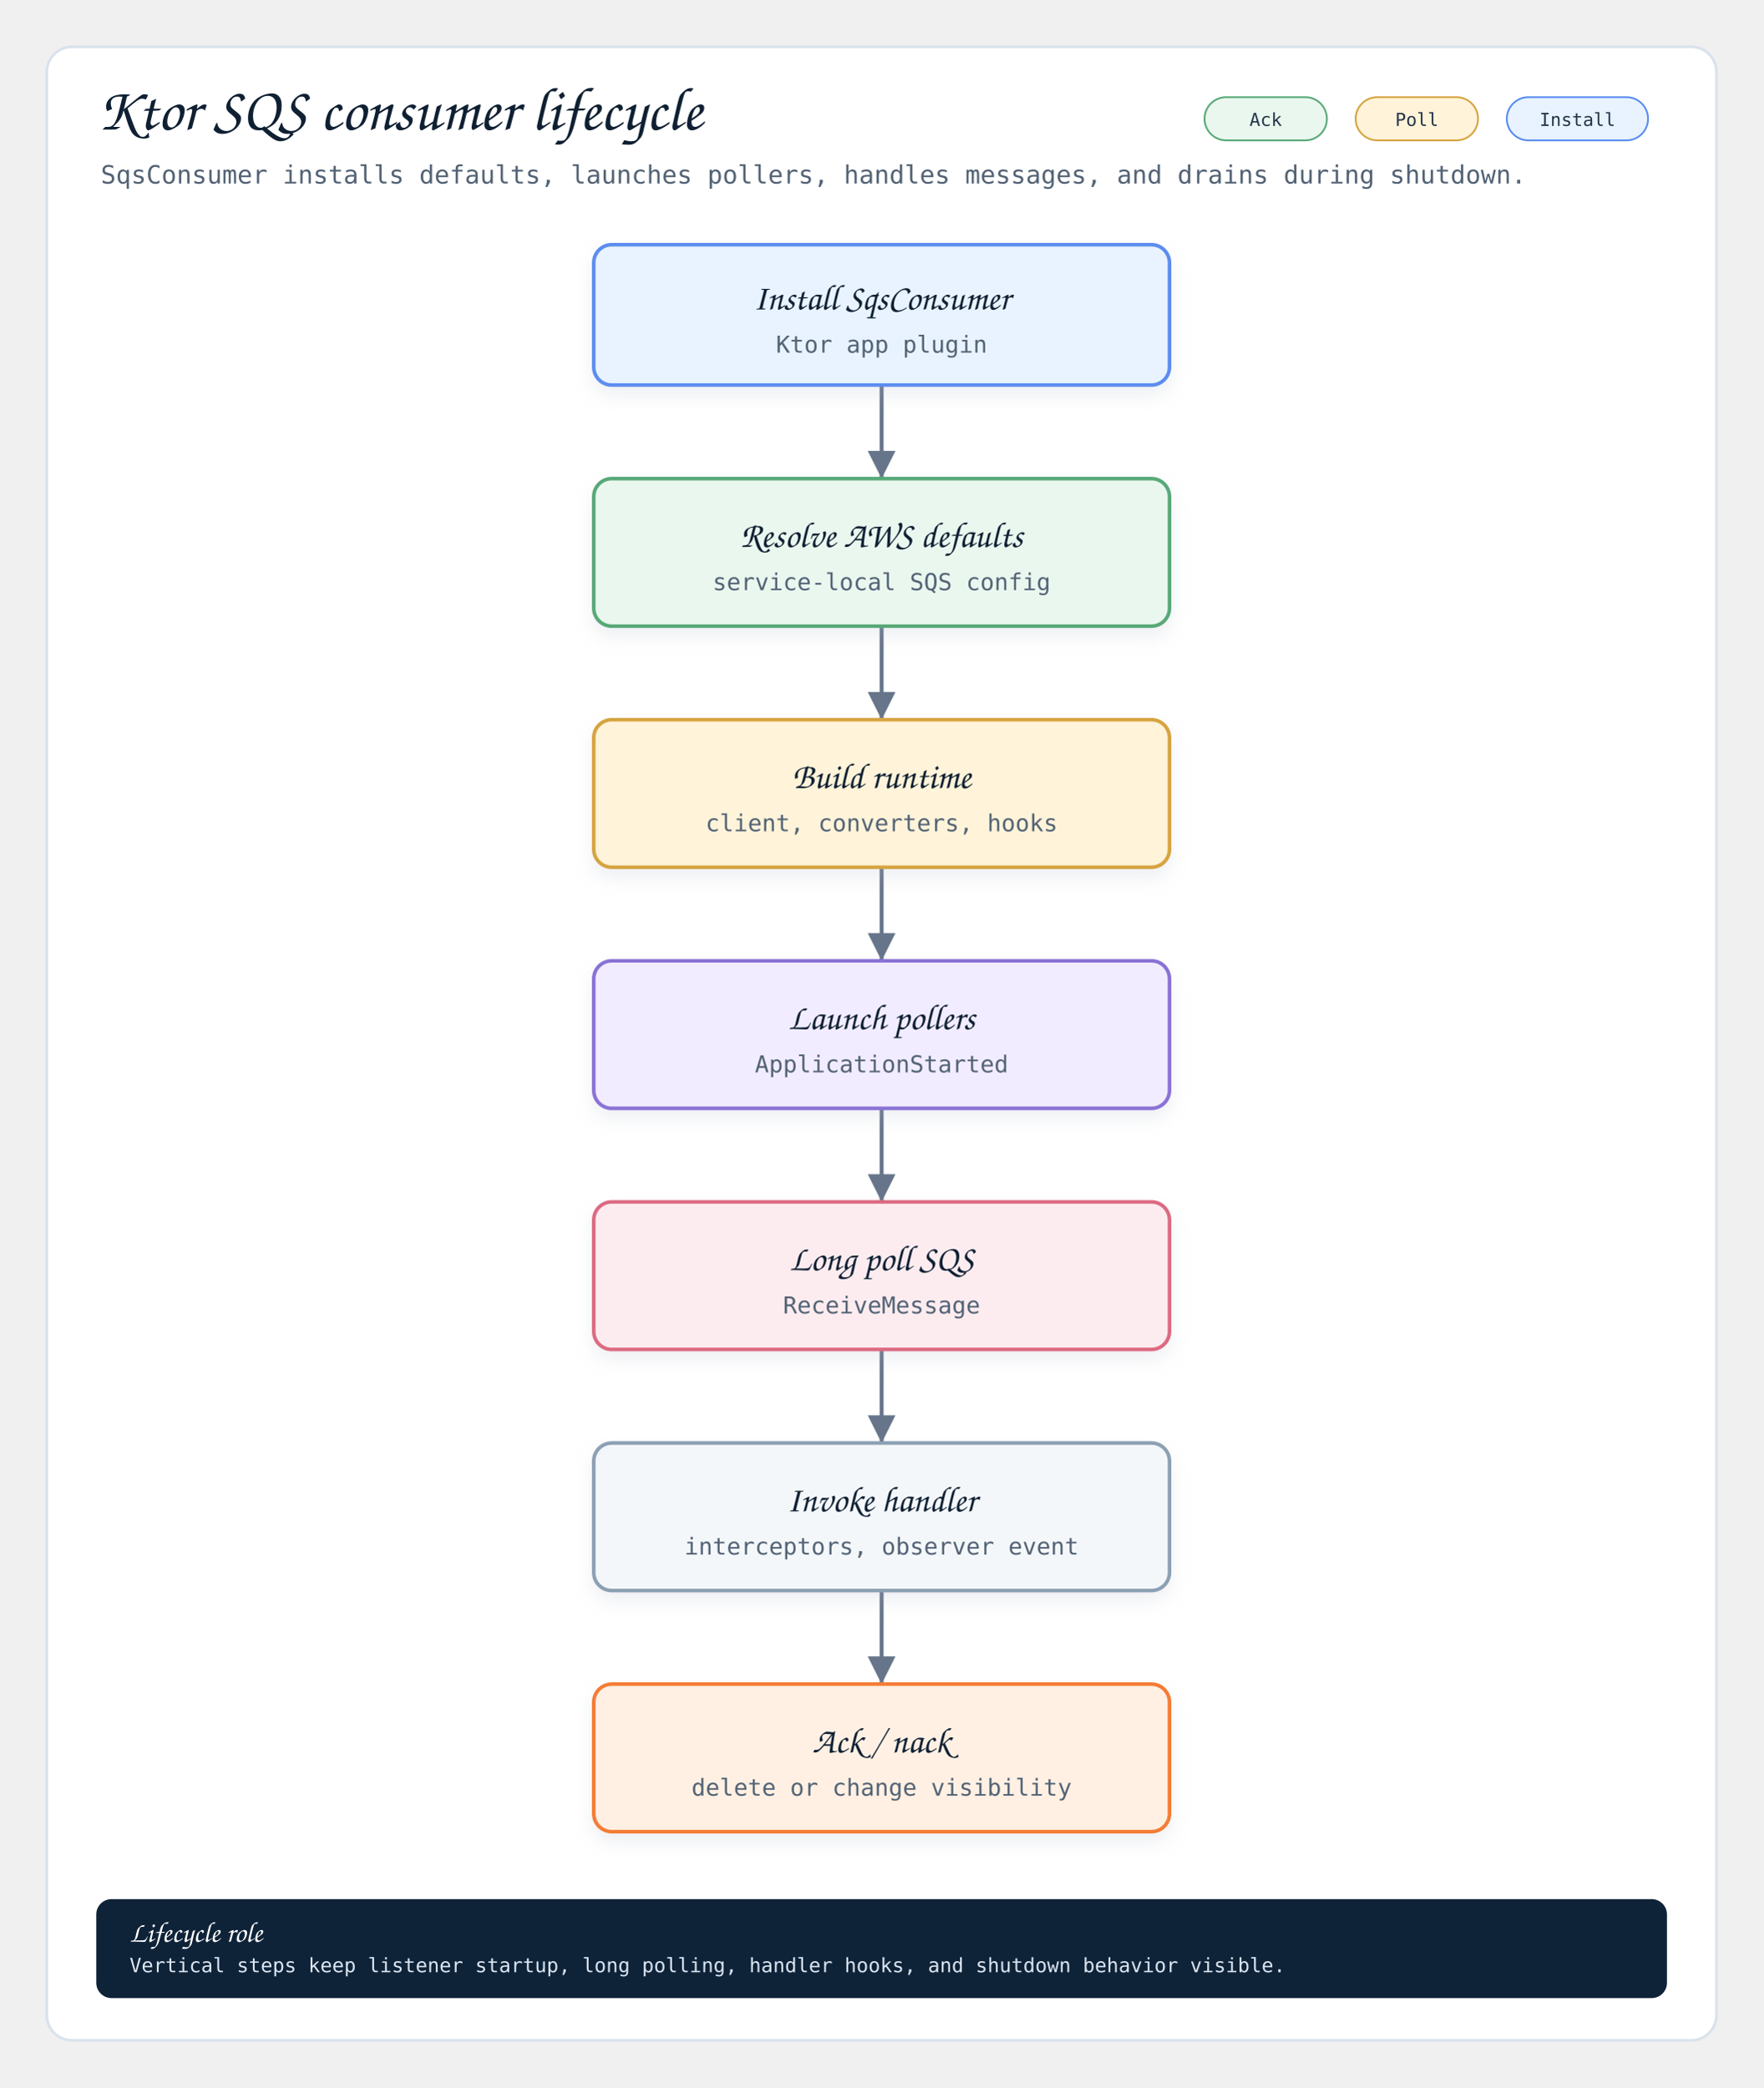
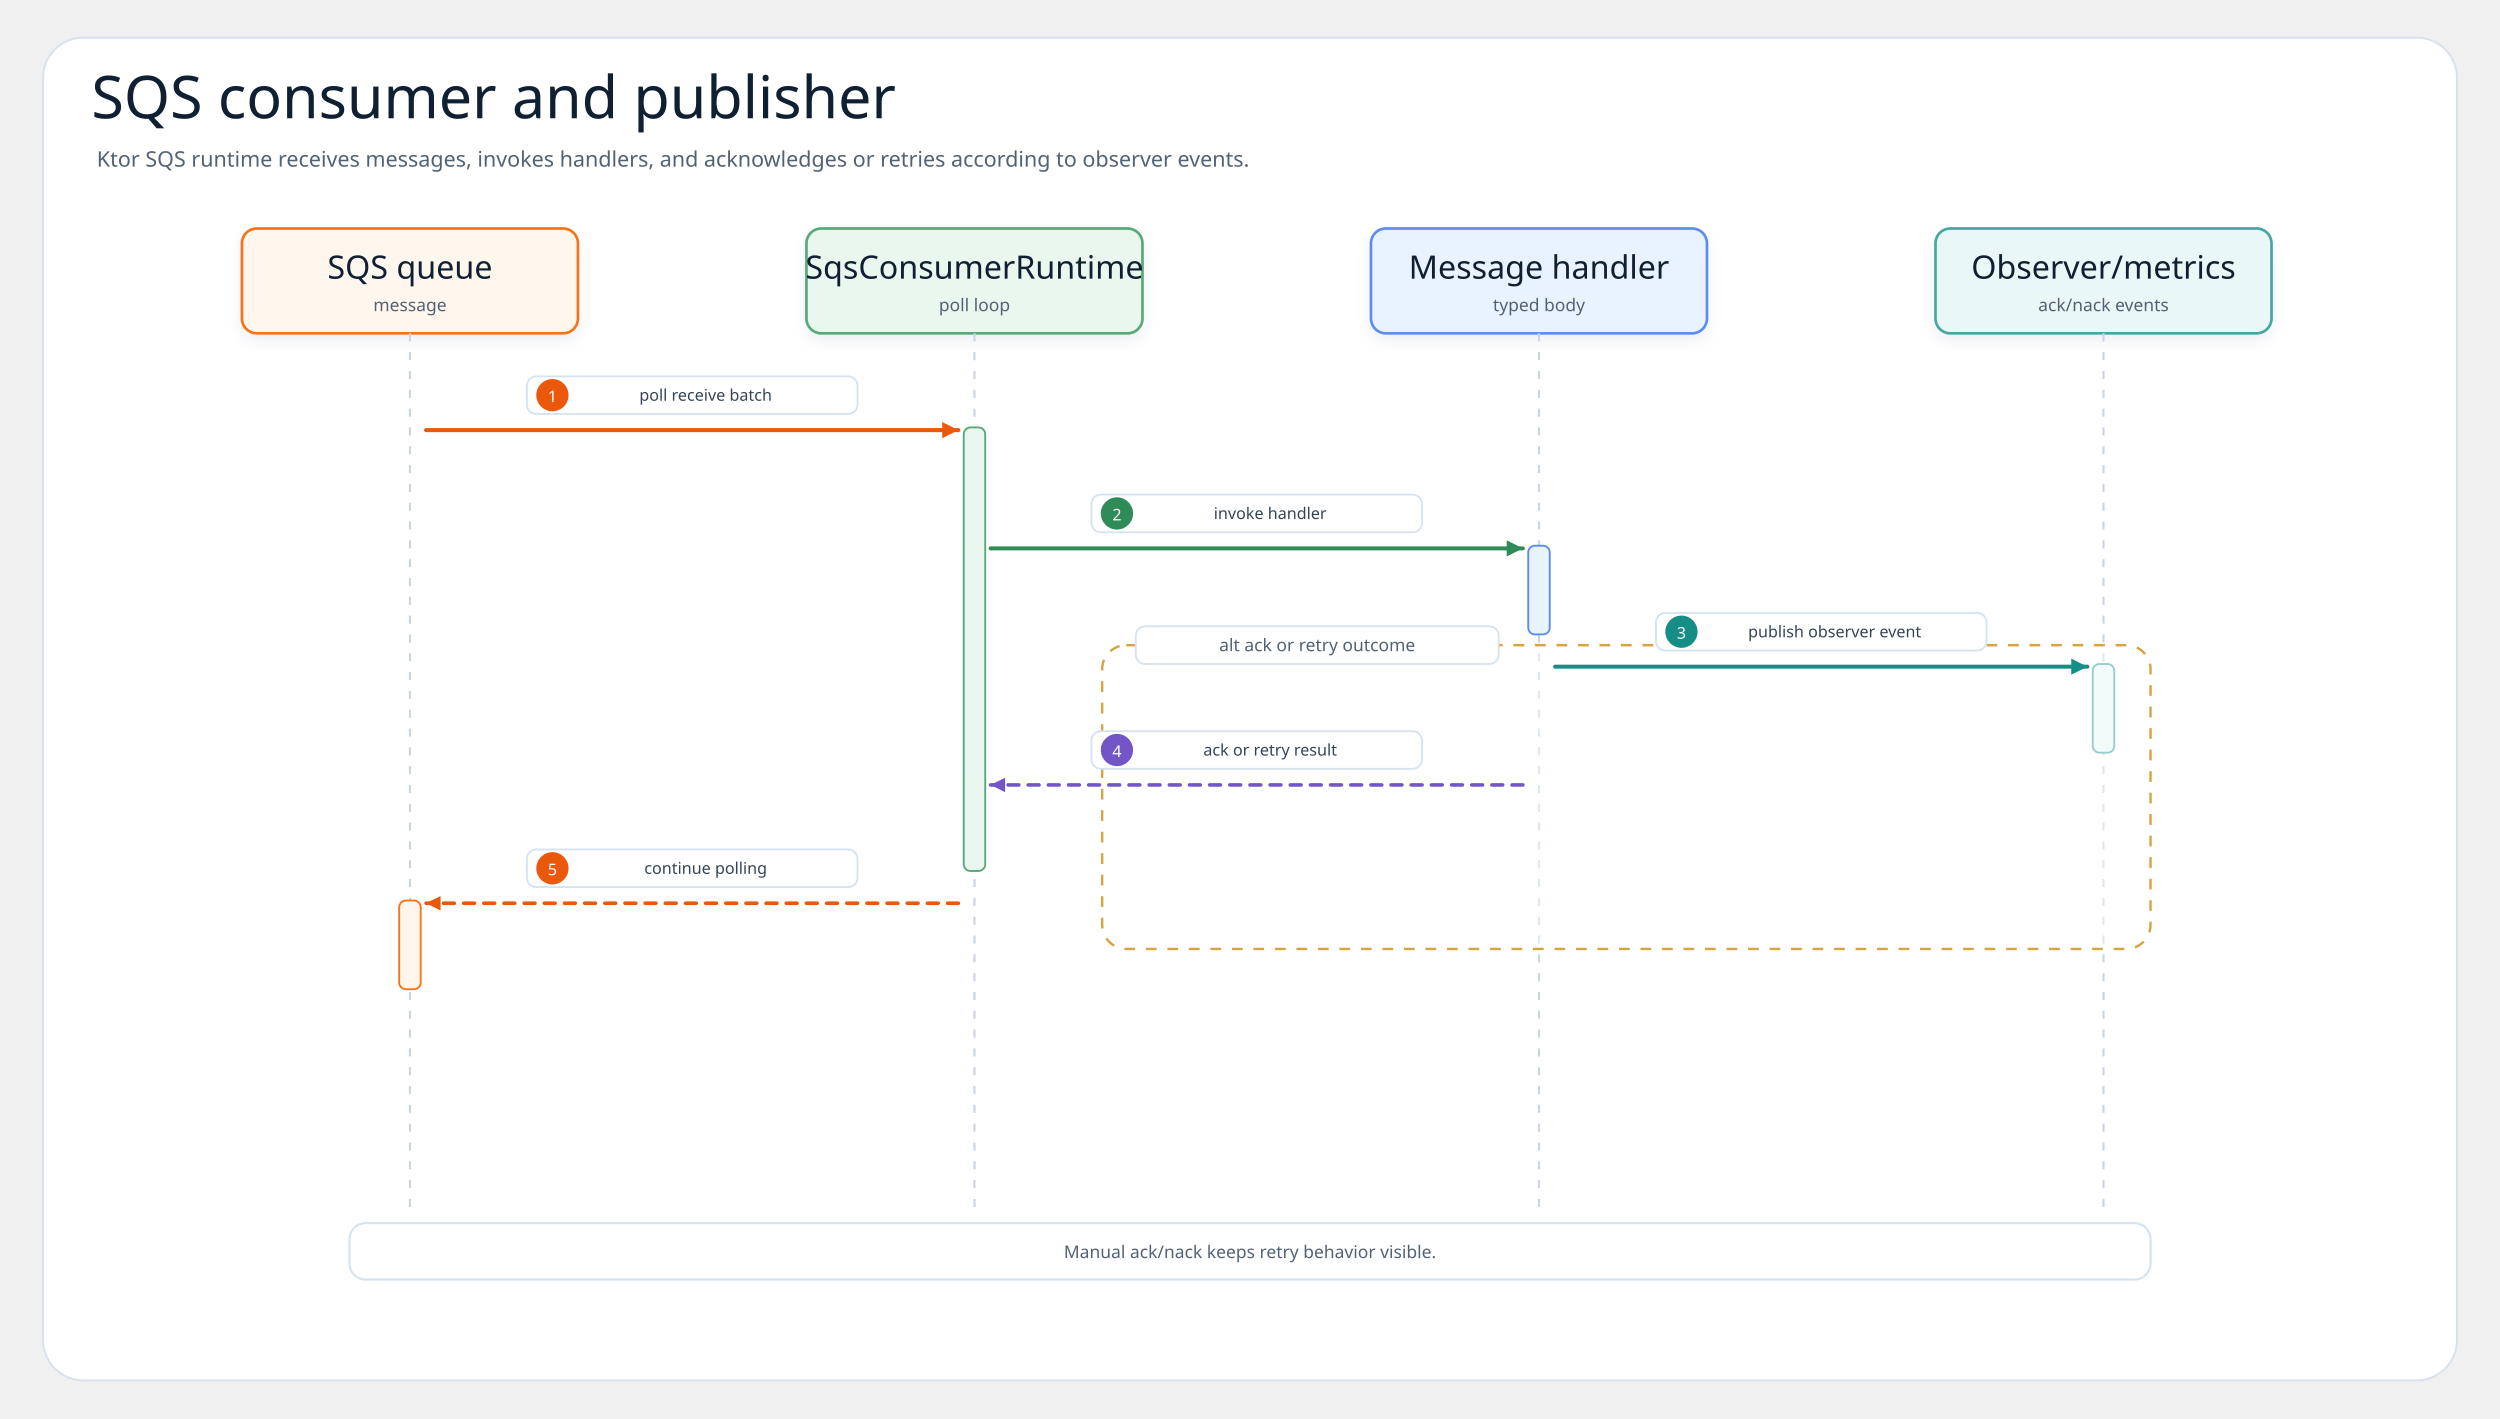
- <svg xmlns="http://www.w3.org/2000/svg" width="980" height="1160" viewBox="0 0 980 1160" role="img" aria-label="Ktor SQS consumer lifecycle">
+ <svg xmlns="http://www.w3.org/2000/svg" width="1860" height="1055" viewBox="0 0 1860 1055" role="img" aria-label="SQS consumer and publisher">
  <defs>
-     <marker id="arrow" markerWidth="9" markerHeight="9" refX="8" refY="4.5" orient="auto" markerUnits="strokeWidth">
-       <path d="M1,1 L8,4.5 L1,8 Z" fill="#66758A" />
-     </marker>
    <filter id="shadow" x="-10%" y="-10%" width="120%" height="130%">
      <feDropShadow dx="0" dy="5" stdDeviation="5" flood-color="#AAB7C6" flood-opacity="0.20" />
    </filter>
  </defs>
  <style>
  svg{background:#F5F7FA}
  .frame{fill:#FFFFFF;stroke:#D9E2EC;stroke-width:1.5}
-   .title{font-family:"Architects Daughter","Comic Sans MS",cursive;font-size:34px;fill:#102033}
-   .subtitle,.detail,.footer-detail{font-family:"Comic Mono","SFMono-Regular",Menlo,monospace;fill:#526274}
+   .title{font-family:"Architects Daughter";font-size:34px;fill:#102033}
+   .seqTitle{font-family:"Architects Daughter";font-size:44px;fill:#102033}
+   .seqSubtitle{font-family:"Comic Mono";font-size:16px;fill:#526274}
+   .seqParticipantTitle{font-family:"Architects Daughter";font-size:24px;fill:#102033}
+   .seqParticipantDetail{font-family:"Comic Mono";font-size:13px;fill:#526274}
+   .subtitle,.detail,.tiny,.label{font-family:"Comic Mono";fill:#526274}
  .subtitle{font-size:14px}
-   .card-title{font-family:"Architects Daughter","Comic Sans MS",cursive;font-size:20px;fill:#102033}
+   .label{font-size:12px;fill:#344456}
+   .card-title{font-family:"Architects Daughter";font-size:20px;fill:#102033}
  .detail{font-size:13px}
-   .chip{font-family:"Comic Mono","SFMono-Regular",Menlo,monospace;font-size:10px;fill:#243447}
+   .tiny{font-size:10px}
+   .chip{font-family:"Comic Mono";font-size:10px;fill:#243447}
  .card{stroke-width:2;filter:url(#shadow)}
-   .edge{fill:none;stroke-width:2.2;marker-end:url(#arrow)}
-   .edge-label{font-family:"Comic Mono","SFMono-Regular",Menlo,monospace;font-size:11px;fill:#344456}
-   .label-bg{fill:#FFFFFF;stroke:#D9E2EC}
+   .edge{fill:none;stroke-width:2.4;stroke-linecap:round;stroke-linejoin:round}
+   .seq{fill:none;stroke-width:3;stroke-linecap:round;stroke-linejoin:round}
+   .seqReturn{fill:none;stroke-width:2.7;stroke-linecap:round;stroke-linejoin:round;stroke-dasharray:8 7}
+   .labelPill{fill:#FFFFFF;stroke:#D6E3EF;stroke-width:1.4}
+   .numberBadge{font-family:"Comic Mono";font-size:12px;fill:#FFFFFF}
+   .altBox{fill:#FFFFFF;fill-opacity:.44;stroke:#D6A441;stroke-width:1.8;stroke-dasharray:8 8}
+   .activation{stroke-width:1.4}
  .footer{fill:#0E2238;stroke:#0E2238}
-   .footer-title{font-family:"Architects Daughter","Comic Sans MS",cursive;font-size:16px;fill:#FFFFFF}
-   .footer-detail{font-size:11px;fill:#DDE7F2}
+   .footer-title{font-family:"Architects Daughter";font-size:16px;fill:#FFFFFF}
+   .footer-detail{font-family:"Comic Mono";font-size:11px;fill:#DDE7F2}
+   .seq-line{stroke:#CBD5E1;stroke-width:1.6;stroke-dasharray:6 8}
+   .bar-label{font-family:"Architects Daughter";font-size:17px;fill:#102033}
</style>
-   <rect x="26" y="26" width="928" height="1108" rx="14" class="frame" />
-   <text class="title" x="54" y="72">Ktor SQS consumer lifecycle</text>
-   <text class="subtitle" x="56" y="102">SqsConsumer installs defaults, launches pollers, handles messages, and drains during shutdown.</text>
-   <rect x="837.5" y="54" width="78.5" height="24" rx="12" fill="#E8F3FF" stroke="#5B8DEF" />
-   <text class="chip" x="876.75" y="70" text-anchor="middle">Install</text>
-   <rect x="753.5" y="54" width="68" height="24" rx="12" fill="#FFF3D9" stroke="#D6A441" />
-   <text class="chip" x="787.5" y="70" text-anchor="middle">Poll</text>
-   <rect x="669.5" y="54" width="68" height="24" rx="12" fill="#EAF7EF" stroke="#58A978" />
-   <text class="chip" x="703.5" y="70" text-anchor="middle">Ack</text>
-   <g>
-     <g>
-       <path class="edge" d="M490 214 L490 246 L490 246 L490 266" stroke="#66758A" />
-     </g>
-     <g>
-       <path class="edge" d="M490 348 L490 380 L490 380 L490 400" stroke="#66758A" />
-     </g>
-     <g>
-       <path class="edge" d="M490 482 L490 514 L490 514 L490 534" stroke="#66758A" />
-     </g>
-     <g>
-       <path class="edge" d="M490 616 L490 648 L490 648 L490 668" stroke="#66758A" />
-     </g>
-     <g>
-       <path class="edge" d="M490 750 L490 782 L490 782 L490 802" stroke="#66758A" />
-     </g>
-     <g>
-       <path class="edge" d="M490 884 L490 916 L490 916 L490 936" stroke="#66758A" />
-     </g>
-   </g>
-   <g id="install">
-     <rect class="card" x="330" y="136" width="320" height="78" rx="10" fill="#E8F3FF" stroke="#5B8DEF" />
-     <text class="card-title" x="490" y="172" text-anchor="middle">Install SqsConsumer</text>
-     <text class="detail" x="490" y="196" text-anchor="middle">Ktor app plugin</text>
-   </g>
-   <g id="defaults">
-     <rect class="card" x="330" y="266" width="320" height="82" rx="10" fill="#EAF7EF" stroke="#58A978" />
-     <text class="card-title" x="490" y="304" text-anchor="middle">Resolve AWS defaults</text>
-     <text class="detail" x="490" y="328" text-anchor="middle">service-local SQS config</text>
-   </g>
-   <g id="runtime">
-     <rect class="card" x="330" y="400" width="320" height="82" rx="10" fill="#FFF3D9" stroke="#D6A441" />
-     <text class="card-title" x="490" y="438" text-anchor="middle">Build runtime</text>
-     <text class="detail" x="490" y="462" text-anchor="middle">client, converters, hooks</text>
-   </g>
-   <g id="pollers">
-     <rect class="card" x="330" y="534" width="320" height="82" rx="10" fill="#F1ECFF" stroke="#8A72D6" />
-     <text class="card-title" x="490" y="572" text-anchor="middle">Launch pollers</text>
-     <text class="detail" x="490" y="596" text-anchor="middle">ApplicationStarted</text>
-   </g>
-   <g id="poll">
-     <rect class="card" x="330" y="668" width="320" height="82" rx="10" fill="#FDECEF" stroke="#DC6B82" />
-     <text class="card-title" x="490" y="706" text-anchor="middle">Long poll SQS</text>
-     <text class="detail" x="490" y="730" text-anchor="middle">ReceiveMessage</text>
-   </g>
-   <g id="handler">
-     <rect class="card" x="330" y="802" width="320" height="82" rx="10" fill="#F4F7FA" stroke="#8CA0B3" />
-     <text class="card-title" x="490" y="840" text-anchor="middle">Invoke handler</text>
-     <text class="detail" x="490" y="864" text-anchor="middle">interceptors, observer event</text>
-   </g>
-   <g id="ack">
-     <rect class="card" x="330" y="936" width="320" height="82" rx="10" fill="#FFF0E3" stroke="#F47B36" />
-     <text class="card-title" x="490" y="974" text-anchor="middle">Ack / nack</text>
-     <text class="detail" x="490" y="998" text-anchor="middle">delete or change visibility</text>
-   </g>
-   <rect class="footer" x="54" y="1056" width="872" height="54" rx="8" />
-   <text class="footer-title" x="72" y="1075" dominant-baseline="middle">Lifecycle role</text>
-   <text class="footer-detail" x="72" y="1093" dominant-baseline="middle">Vertical steps keep listener startup, long polling, handler hooks, and shutdown behavior visible.</text>
+   <defs>
+     <marker id="arrow-blue" viewBox="0 0 5 5" markerWidth="5" markerHeight="5" refX="4.5" refY="2.5" orient="auto" markerUnits="strokeWidth">
+       <path d="M 0.5 0.5 L 4.5 2.5 L 0.5 4.5 Z" fill="#2F6DE0" />
+     </marker>
+     <marker id="arrow-green" viewBox="0 0 5 5" markerWidth="5" markerHeight="5" refX="4.5" refY="2.5" orient="auto" markerUnits="strokeWidth">
+       <path d="M 0.5 0.5 L 4.5 2.5 L 0.5 4.5 Z" fill="#2F8B57" />
+     </marker>
+     <marker id="arrow-teal" viewBox="0 0 5 5" markerWidth="5" markerHeight="5" refX="4.5" refY="2.5" orient="auto" markerUnits="strokeWidth">
+       <path d="M 0.5 0.5 L 4.5 2.5 L 0.5 4.5 Z" fill="#168E86" />
+     </marker>
+     <marker id="arrow-amber" viewBox="0 0 5 5" markerWidth="5" markerHeight="5" refX="4.5" refY="2.5" orient="auto" markerUnits="strokeWidth">
+       <path d="M 0.5 0.5 L 4.5 2.5 L 0.5 4.5 Z" fill="#B98518" />
+     </marker>
+     <marker id="arrow-rose" viewBox="0 0 5 5" markerWidth="5" markerHeight="5" refX="4.5" refY="2.5" orient="auto" markerUnits="strokeWidth">
+       <path d="M 0.5 0.5 L 4.5 2.5 L 0.5 4.5 Z" fill="#C74E68" />
+     </marker>
+     <marker id="arrow-violet" viewBox="0 0 5 5" markerWidth="5" markerHeight="5" refX="4.5" refY="2.5" orient="auto" markerUnits="strokeWidth">
+       <path d="M 0.5 0.5 L 4.5 2.5 L 0.5 4.5 Z" fill="#7255C7" />
+     </marker>
+     <marker id="arrow-orange" viewBox="0 0 5 5" markerWidth="5" markerHeight="5" refX="4.5" refY="2.5" orient="auto" markerUnits="strokeWidth">
+       <path d="M 0.5 0.5 L 4.5 2.5 L 0.5 4.5 Z" fill="#EA580C" />
+     </marker>
+     <marker id="arrow-slate" viewBox="0 0 5 5" markerWidth="5" markerHeight="5" refX="4.5" refY="2.5" orient="auto" markerUnits="strokeWidth">
+       <path d="M 0.5 0.5 L 4.5 2.5 L 0.5 4.5 Z" fill="#475569" />
+     </marker>
+   </defs>
+   <rect x="32" y="28" width="1796" height="999" rx="30" class="frame" />
+   <text class="seqTitle" x="68" y="88">SQS consumer and publisher</text>
+   <text class="seqSubtitle" x="72" y="124">Ktor SQS runtime receives messages, invokes handlers, and acknowledges or retries according to observer events.</text>
+   <rect class="card" x="180.0" y="170.0" width="250.0" height="78.0" rx="11" fill="#FFF7ED" stroke="#F97316" />
+   <text class="seqParticipantTitle" x="305.0" y="199.0" text-anchor="middle" dominant-baseline="middle">SQS queue</text>
+   <text class="seqParticipantDetail" x="305.0" y="227.0" text-anchor="middle" dominant-baseline="middle">message</text>
+   <line class="seq-line" x1="305.0" y1="248.0" x2="305.0" y2="900.0" />
+   <rect class="card" x="600.0" y="170.0" width="250.0" height="78.0" rx="11" fill="#EAF7EF" stroke="#58A978" />
+   <text class="seqParticipantTitle" x="725.0" y="199.0" text-anchor="middle" dominant-baseline="middle">SqsConsumerRuntime</text>
+   <text class="seqParticipantDetail" x="725.0" y="227.0" text-anchor="middle" dominant-baseline="middle">poll loop</text>
+   <line class="seq-line" x1="725.0" y1="248.0" x2="725.0" y2="900.0" />
+   <rect class="card" x="1020.0" y="170.0" width="250.0" height="78.0" rx="11" fill="#E8F3FF" stroke="#5B8DEF" />
+   <text class="seqParticipantTitle" x="1145.0" y="199.0" text-anchor="middle" dominant-baseline="middle">Message handler</text>
+   <text class="seqParticipantDetail" x="1145.0" y="227.0" text-anchor="middle" dominant-baseline="middle">typed body</text>
+   <line class="seq-line" x1="1145.0" y1="248.0" x2="1145.0" y2="900.0" />
+   <rect class="card" x="1440.0" y="170.0" width="250.0" height="78.0" rx="11" fill="#E9F7F6" stroke="#45A7A1" />
+   <text class="seqParticipantTitle" x="1565.0" y="199.0" text-anchor="middle" dominant-baseline="middle">Observer/metrics</text>
+   <text class="seqParticipantDetail" x="1565.0" y="227.0" text-anchor="middle" dominant-baseline="middle">ack/nack events</text>
+   <line class="seq-line" x1="1565.0" y1="248.0" x2="1565.0" y2="900.0" />
+   <rect class="activation" x="717.0" y="318.0" width="16" height="330.0" rx="5" fill="#EAF7EF" stroke="#58A978" />
+   <rect class="activation" x="1137.0" y="406.0" width="16" height="66.0" rx="5" fill="#E8F3FF" stroke="#5B8DEF" />
+   <rect class="activation" x="1557.0" y="494.0" width="16" height="66.0" rx="5" fill="#E9F7F6" stroke="#45A7A1" />
+   <rect class="activation" x="297.0" y="670.0" width="16" height="66.0" rx="5" fill="#FFF7ED" stroke="#F97316" />
+   <rect class="altBox" x="820" y="480" width="780" height="226" rx="18" />
+   <rect class="labelPill" x="845" y="466" width="270" height="28" rx="7" />
+   <text class="detail" x="980" y="480" text-anchor="middle" dominant-baseline="middle">alt ack or retry outcome</text>
+   <path class="seq" d="M 317.0 320.0 L 713.0 320.0" stroke="#EA580C" marker-end="url(#arrow-orange)" />
+   <rect class="labelPill" x="392.0" y="280.0" width="246" height="28" rx="7" />
+   <circle cx="411.0" cy="294.0" r="12" fill="#EA580C" />
+   <text class="numberBadge" x="411.0" y="295.0" text-anchor="middle" dominant-baseline="middle">1</text>
+   <text class="label" x="525.0" y="294.0" text-anchor="middle" dominant-baseline="middle">poll receive batch</text>
+   <path class="seq" d="M 737.0 408.0 L 1133.0 408.0" stroke="#2F8B57" marker-end="url(#arrow-green)" />
+   <rect class="labelPill" x="812.0" y="368.0" width="246" height="28" rx="7" />
+   <circle cx="831.0" cy="382.0" r="12" fill="#2F8B57" />
+   <text class="numberBadge" x="831.0" y="383.0" text-anchor="middle" dominant-baseline="middle">2</text>
+   <text class="label" x="945.0" y="382.0" text-anchor="middle" dominant-baseline="middle">invoke handler</text>
+   <path class="seq" d="M 1157.0 496.0 L 1553.0 496.0" stroke="#168E86" marker-end="url(#arrow-teal)" />
+   <rect class="labelPill" x="1232.0" y="456.0" width="246" height="28" rx="7" />
+   <circle cx="1251.0" cy="470.0" r="12" fill="#168E86" />
+   <text class="numberBadge" x="1251.0" y="471.0" text-anchor="middle" dominant-baseline="middle">3</text>
+   <text class="label" x="1365.0" y="470.0" text-anchor="middle" dominant-baseline="middle">publish observer event</text>
+   <path class="seqReturn" d="M 1133.0 584.0 L 737.0 584.0" stroke="#7255C7" marker-end="url(#arrow-violet)" />
+   <rect class="labelPill" x="812.0" y="544.0" width="246" height="28" rx="7" />
+   <circle cx="831.0" cy="558.0" r="12" fill="#7255C7" />
+   <text class="numberBadge" x="831.0" y="559.0" text-anchor="middle" dominant-baseline="middle">4</text>
+   <text class="label" x="945.0" y="558.0" text-anchor="middle" dominant-baseline="middle">ack or retry result</text>
+   <path class="seqReturn" d="M 713.0 672.0 L 317.0 672.0" stroke="#EA580C" marker-end="url(#arrow-orange)" />
+   <rect class="labelPill" x="392.0" y="632.0" width="246" height="28" rx="7" />
+   <circle cx="411.0" cy="646.0" r="12" fill="#EA580C" />
+   <text class="numberBadge" x="411.0" y="647.0" text-anchor="middle" dominant-baseline="middle">5</text>
+   <text class="label" x="525.0" y="646.0" text-anchor="middle" dominant-baseline="middle">continue polling</text>
+   <rect x="260" y="910" width="1340" height="42" rx="12" fill="#FFFFFF" stroke="#D6E3EF" stroke-width="1.6" />
+   <text class="detail" x="930.0" y="936" text-anchor="middle">Manual ack/nack keeps retry behavior visible.</text>
</svg>
